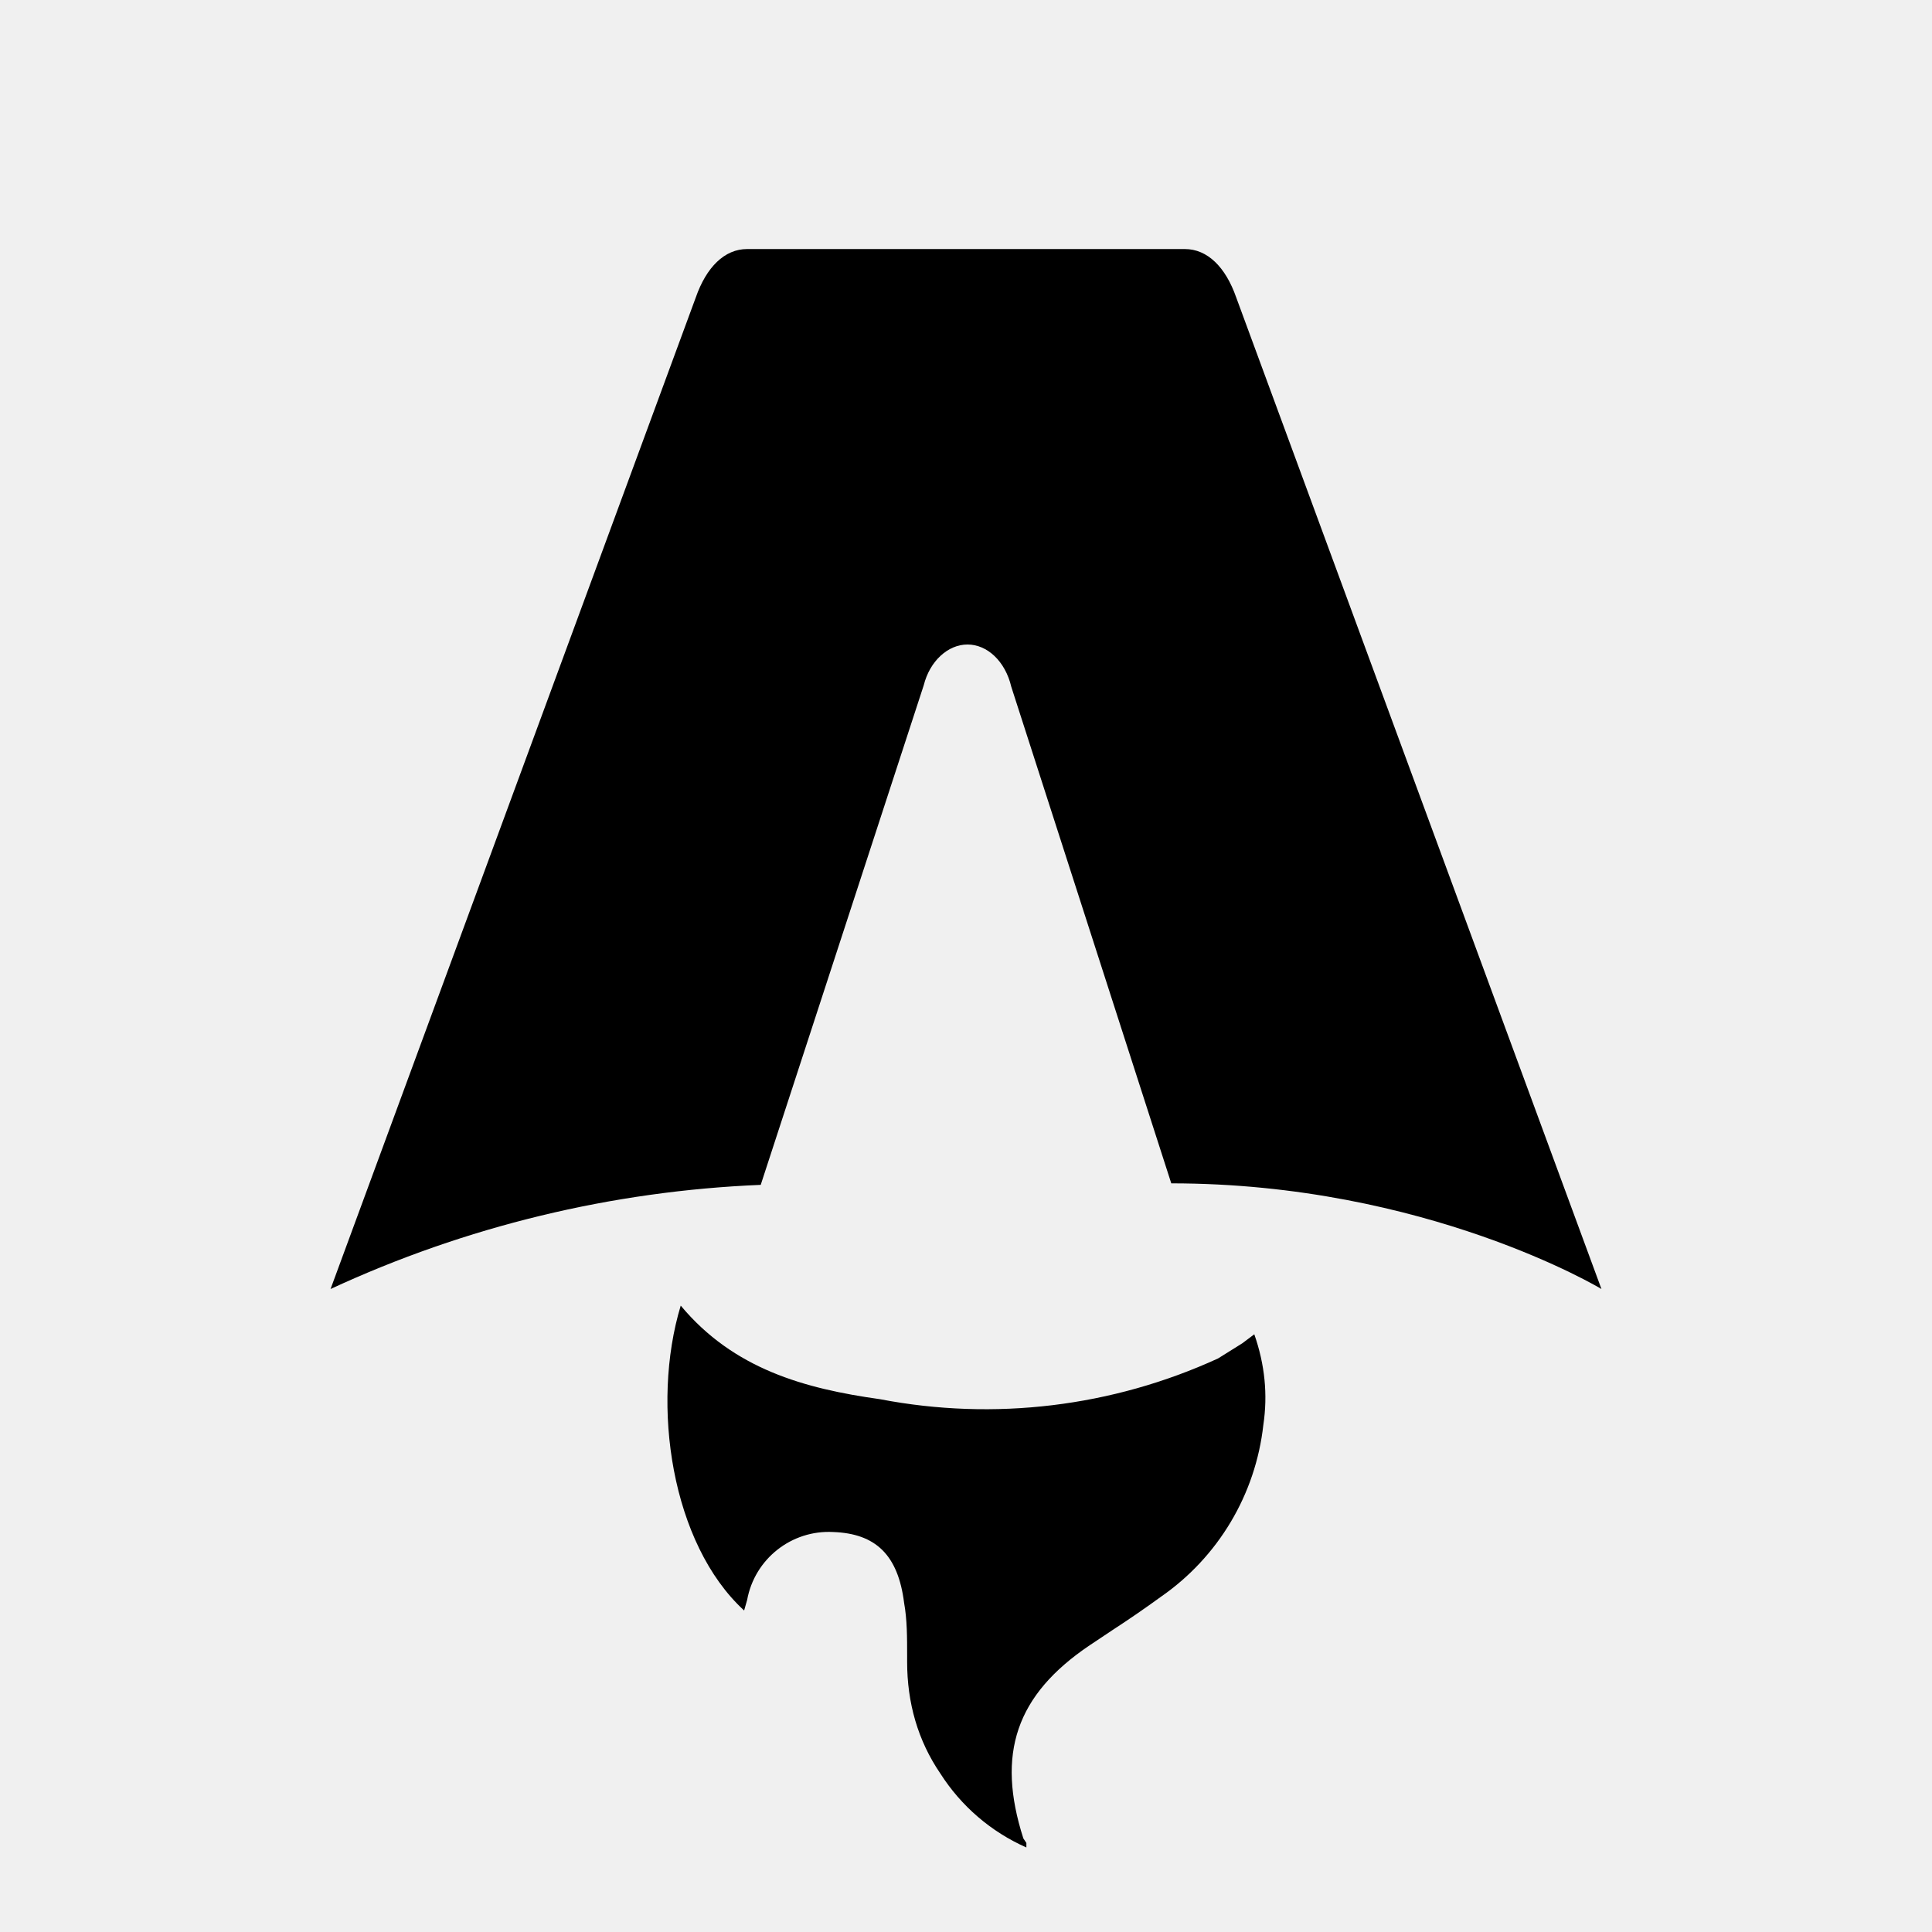
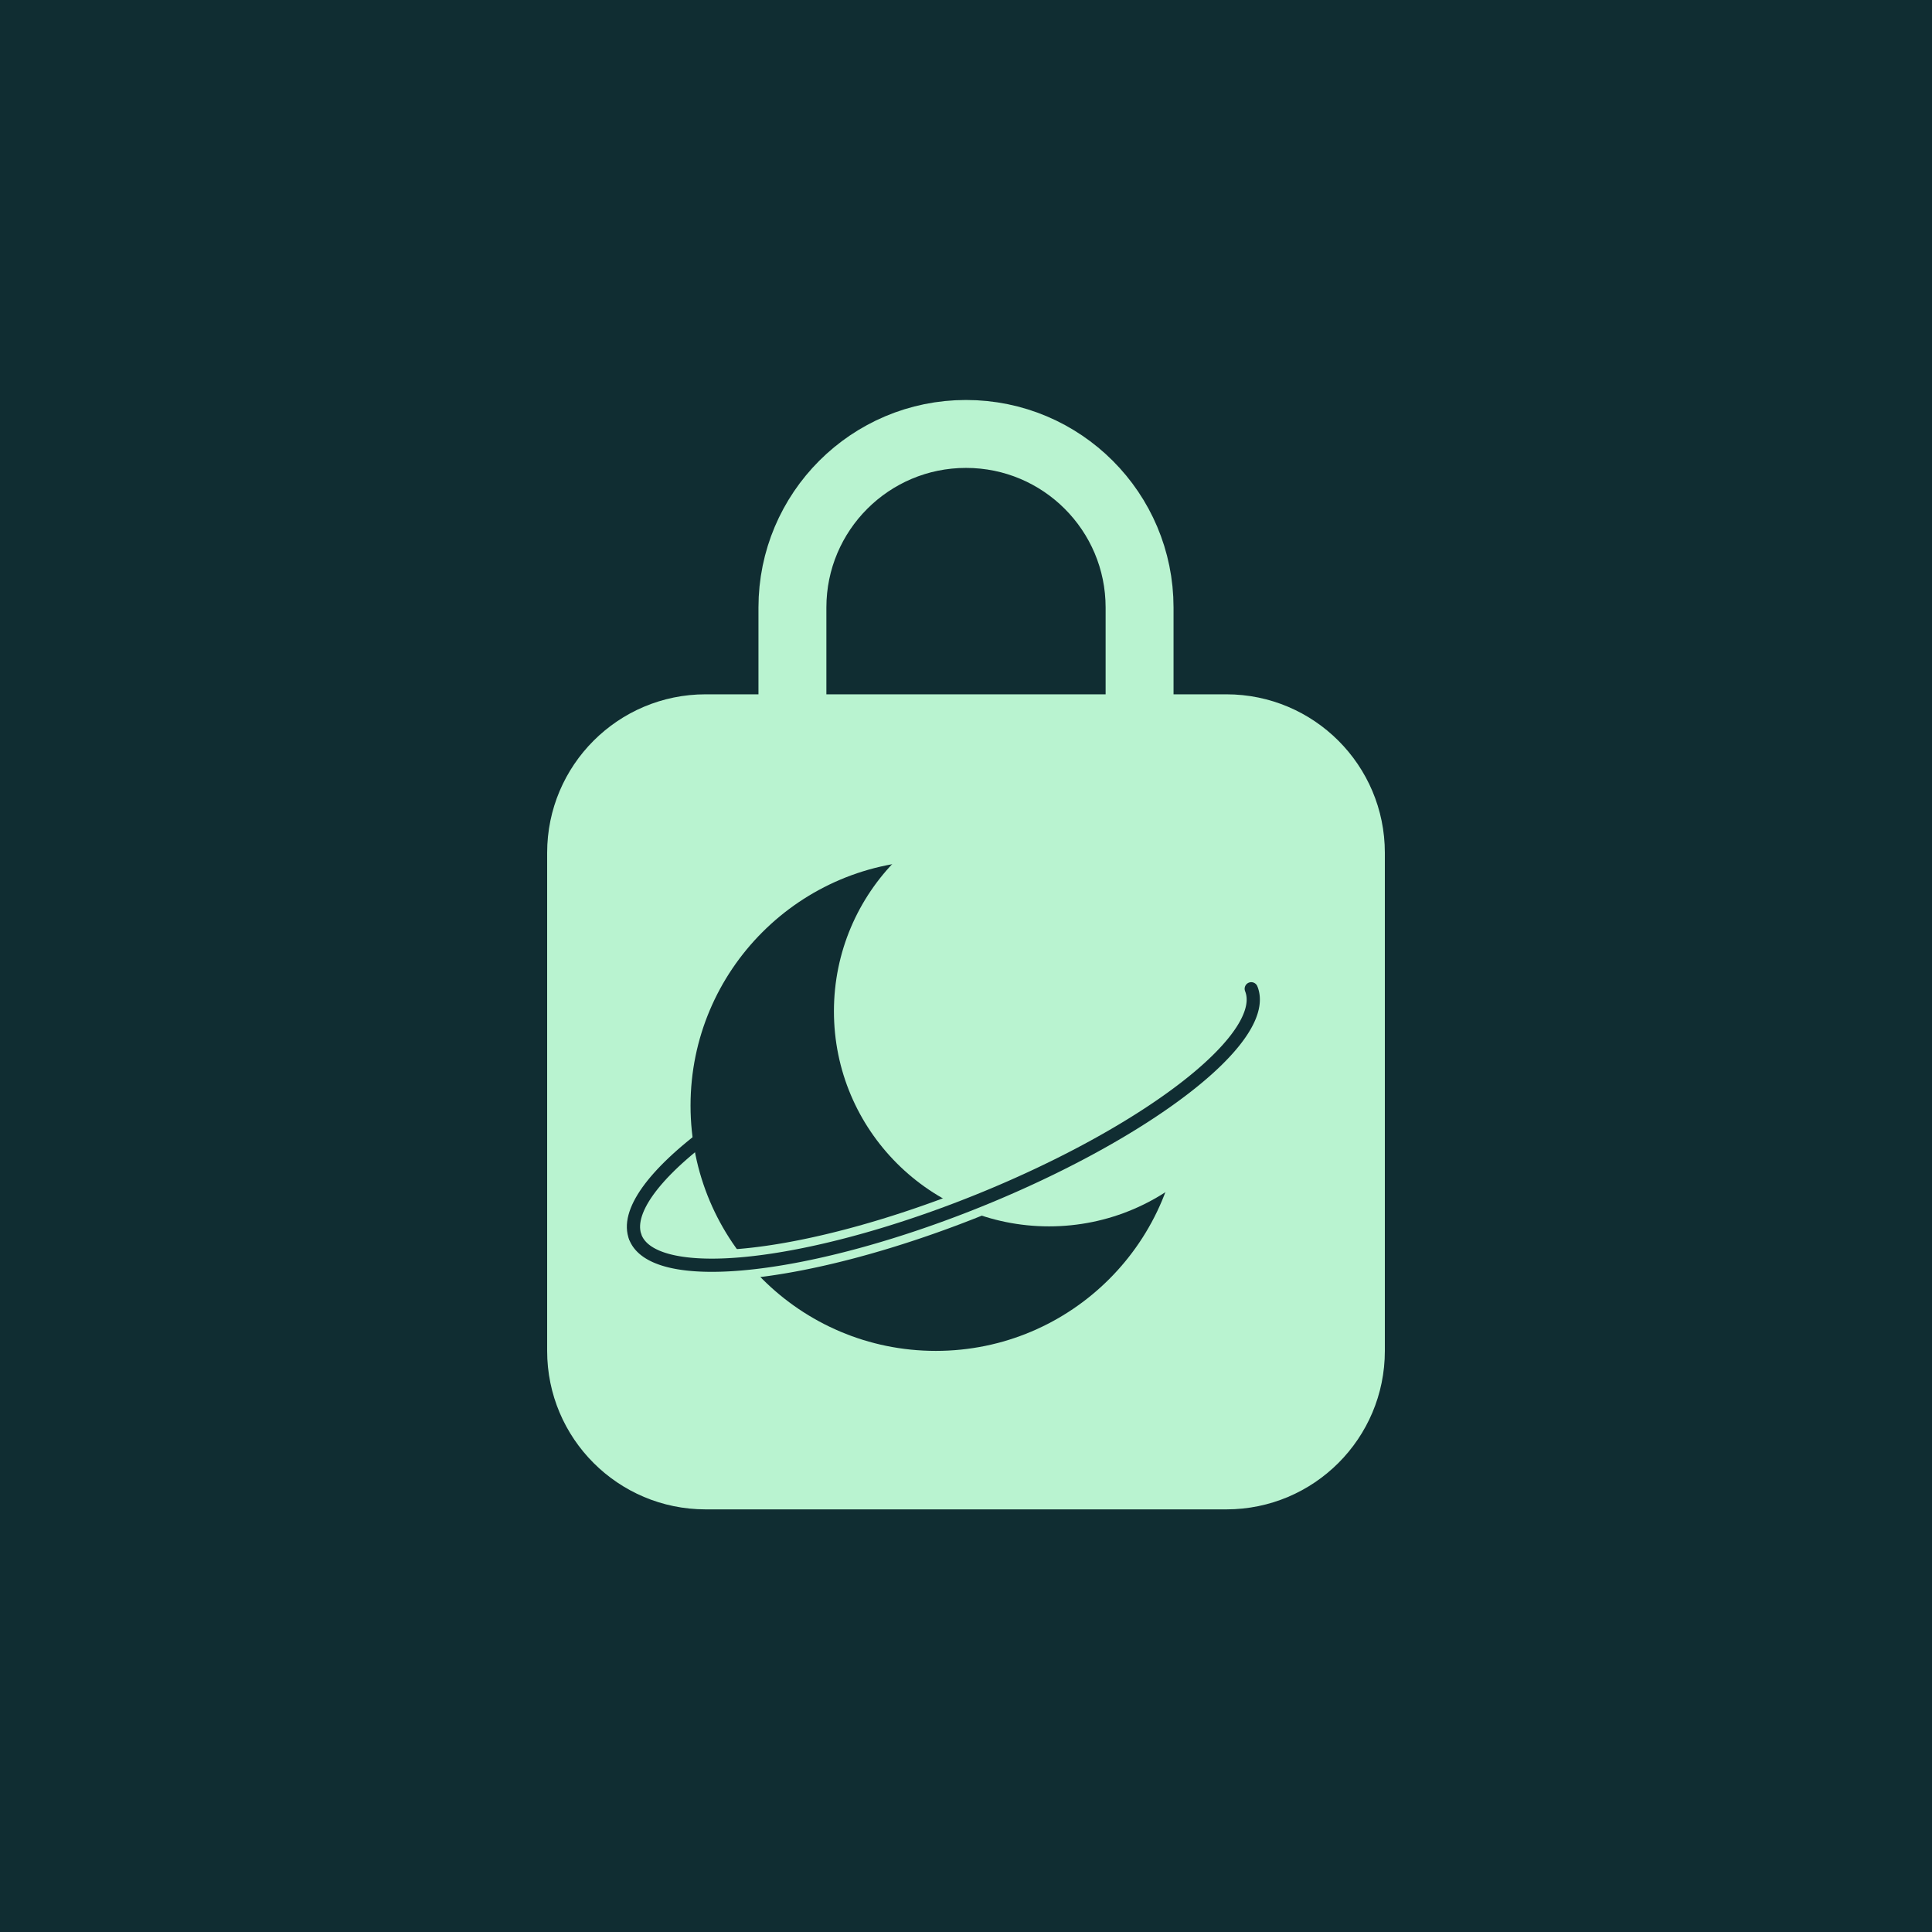
- <svg xmlns="http://www.w3.org/2000/svg" fill="none" viewBox="0 0 128 128">
-   <path d="M50.4 78.5a75.1 75.1 0 0 0-28.5 6.9l24.2-65.7c.7-2 1.9-3.2 3.4-3.2h29c1.5 0 2.7 1.2 3.4 3.2l24.2 65.7s-11.6-7-28.5-7L67 45.5c-.4-1.7-1.6-2.8-2.9-2.8-1.3 0-2.5 1.1-2.9 2.7L50.4 78.5Zm-1.1 28.2Zm-4.2-20.2c-2 6.6-.6 15.8 4.2 20.2a17.5 17.5 0 0 1 .2-.7 5.5 5.5 0 0 1 5.7-4.5c2.8.1 4.3 1.5 4.7 4.7.2 1.1.2 2.3.2 3.5v.4c0 2.7.7 5.2 2.2 7.4a13 13 0 0 0 5.7 4.9v-.3l-.2-.3c-1.8-5.6-.5-9.5 4.4-12.8l1.5-1a73 73 0 0 0 3.2-2.2 16 16 0 0 0 6.8-11.4c.3-2 .1-4-.6-6l-.8.6-1.6 1a37 37 0 0 1-22.4 2.7c-5-.7-9.7-2-13.2-6.2Z" />
-   <style>
-         path { fill: #000; }
-         @media (prefers-color-scheme: dark) {
-             path { fill: #FFF; }
-         }
-     </style>
+ <svg xmlns="http://www.w3.org/2000/svg" width="512" height="512" viewBox="0 0 512 512" role="img" aria-label="MooonStoreClinic shopping bag with ringed crescent">
+   <rect width="512" height="512" fill="#102D32" />
+   <path d="M210 184 V161 A46 46 0 0 1 302 161 V184" fill="none" stroke="#B9F3D0" stroke-width="18" stroke-linecap="round" />
+   <rect x="145" y="184" width="222" height="216" rx="42" fill="#B9F3D0" />
+   <path d="M 331.592 262.035 L 331.809 262.653 L 331.970 263.293 L 332.075 263.955 L 332.124 264.638 L 332.117 265.342 L 332.053 266.067 L 331.933 266.811 L 331.756 267.574 L 331.524 268.357 L 331.236 269.157 L 330.892 269.976 L 330.493 270.811 L 330.038 271.663 L 329.529 272.531 L 328.965 273.414 L 328.347 274.313 L 327.676 275.225 L 326.951 276.151 L 326.173 277.090 L 325.343 278.041 L 324.462 279.004 L 323.530 279.977 L 322.547 280.961 L 321.514 281.955 L 320.433 282.958 L 319.303 283.968 L 318.125 284.987 L 316.901 286.012 L 315.631 287.044 L 314.317 288.080 L 312.958 289.122 L 311.555 290.168 L 310.111 291.217 L 308.626 292.268 L 307.100 293.322 L 305.535 294.376 L 303.932 295.431 L 302.293 296.486 L 300.617 297.539 L 298.907 298.591 L 297.163 299.641 L 295.386 300.687 L 293.579 301.730 L 291.742 302.767 L 289.876 303.800 L 287.983 304.826 L 286.064 305.846 L 284.120 306.858 L 282.153 307.862 L 280.164 308.858 L 278.154 309.844 L 276.124 310.819 L 274.077 311.784 L 272.014 312.737 L 269.935 313.678 L 267.843 314.607 L 265.738 315.522 L 263.623 316.423 L 261.498 317.309 L 259.365 318.180 L 257.226 319.035 L 255.082 319.873 L 252.935 320.695 L 250.785 321.498 L 248.635 322.284 L 246.486 323.051 L 244.339 323.799 L 242.197 324.527 L 240.059 325.235 L 237.928 325.922 L 235.806 326.588 L 233.693 327.232 L 231.592 327.854 L 229.503 328.454 L 227.428 329.030 L 225.369 329.584 L 223.327 330.114 L 221.302 330.619 L 219.298 331.100 L 217.314 331.557 L 215.353 331.988 L 213.416 332.394 L 211.504 332.775 L 209.618 333.129 L 207.760 333.458 L 205.930 333.760 L 204.131 334.035 L 202.364 334.284 L 200.629 334.506 L 198.928 334.700 L 197.262 334.868 L 195.632 335.008 L 194.039 335.121 L 192.485 335.206 L 190.970 335.264 L 189.495 335.294 L 188.062 335.297 L 186.672 335.272 L 185.325 335.219 L 184.022 335.139 L 182.764 335.031 L 181.553 334.896 L 180.388 334.733 L 179.271 334.543 L 178.203 334.326 L 177.183 334.083 L 176.214 333.812 L 175.295 333.515 L 174.428 333.191 L 173.612 332.841 L 172.848 332.466 L 172.138 332.064 L 171.481 331.638 L 170.877 331.186 L 170.328 330.709 L 169.834 330.208 L 169.394 329.682 L 169.010 329.133 L 168.681 328.561 L 168.408 327.965 L 168.191 327.347 L 168.030 326.707 L 167.925 326.045 L 167.876 325.362 L 167.883 324.658 L 167.947 323.933 L 168.067 323.189 L 168.244 322.426 L 168.476 321.643 L 168.764 320.843 L 169.108 320.024 L 169.507 319.189 L 169.962 318.337 L 170.471 317.469 L 171.035 316.586 L 171.653 315.687 L 172.324 314.775 L 173.049 313.849 L 173.827 312.910 L 174.657 311.959 L 175.538 310.996 L 176.470 310.023 L 177.453 309.039 L 178.486 308.045 L 179.567 307.042 L 180.697 306.032 L 181.875 305.013 L 183.099 303.988 L 184.369 302.956 L 185.683 301.920 L 187.042 300.878 L 188.445 299.832 L 189.889 298.783 L 191.374 297.732 L 192.900 296.678 L 194.465 295.624 L 196.068 294.569 L 197.707 293.514 L 199.383 292.461 L 201.093 291.409 L 202.837 290.359 L 204.614 289.313 L 206.421 288.270 L 208.258 287.233 L 210.124 286.200 L 212.017 285.174 L 213.936 284.154 L 215.880 283.142 L 217.847 282.138 L 219.836 281.142 L 221.846 280.156 L 223.876 279.181 L 225.923 278.216 L 227.986 277.263 L 230.065 276.322 L 232.157 275.393 L 234.262 274.478 L 236.377 273.577 L 238.502 272.691 L 240.635 271.820 L 242.774 270.965 L 244.918 270.127 L 247.065 269.305 L 249.215 268.502 L 251.365 267.716 L 253.514 266.949 L 255.661 266.201 L 257.803 265.473 L 259.941 264.765 L 262.072 264.078 L 264.194 263.412 L 266.307 262.768 L 268.408 262.146 L 270.497 261.546 L 272.572 260.970 L 274.631 260.416 L 276.673 259.886 L 278.698 259.381 L 280.702 258.900 L 282.686 258.443 L 284.647 258.012 L 286.584 257.606 L 288.496 257.225 L 290.382 256.871 L 292.240 256.542 L 294.070 256.240 L 295.869 255.965 L 297.636 255.716 L 299.371 255.494 L 301.072 255.300 L 302.738 255.132 L 304.368 254.992 L 305.961 254.879 L 307.515 254.794 L 309.030 254.736 L 310.505 254.706 L 311.938 254.703 L 313.328 254.728 L 314.675 254.781 L 315.978 254.861 L 317.236 254.969 L 318.447 255.104 L 319.612 255.267 L 320.729 255.457 L 321.797 255.674 L 322.817 255.917 L 323.786 256.188 L 324.705 256.485 L 325.572 256.809 L 326.388 257.159 L 327.152 257.534 L 327.862 257.936 L 328.519 258.362 L 329.123 258.814 L 329.672 259.291 L 330.166 259.792 L 330.606 260.318 L 330.990 260.867 L 331.319 261.439 L 331.592 262.035" fill="none" stroke="#102D32" stroke-width="3.5" />
+   <circle cx="248" cy="293" r="65" fill="#102D32" />
+   <circle cx="278" cy="268" r="57" fill="#B9F3D0" />
+   <path d="M 331.592 262.035 L 331.708 262.341 L 331.809 262.653 L 331.897 262.970 L 331.970 263.293 L 332.030 263.621 L 332.075 263.955 L 332.107 264.294 L 332.124 264.638 L 332.127 264.988 L 332.117 265.342 L 332.092 265.702 L 332.053 266.067 L 332.000 266.436 L 331.933 266.811 L 331.851 267.190 L 331.756 267.574 L 331.647 267.963 L 331.524 268.357 L 331.387 268.755 L 331.236 269.157 L 331.071 269.564 L 330.892 269.976 L 330.699 270.391 L 330.493 270.811 L 330.272 271.235 L 330.038 271.663 L 329.791 272.095 L 329.529 272.531 L 329.254 272.971 L 328.965 273.414 L 328.663 273.862 L 328.347 274.313 L 328.018 274.767 L 327.676 275.225 L 327.320 275.686 L 326.951 276.151 L 326.569 276.619 L 326.173 277.090 L 325.765 277.564 L 325.343 278.041 L 324.909 278.521 L 324.462 279.004 L 324.002 279.489 L 323.530 279.977 L 323.044 280.468 L 322.547 280.961 L 322.037 281.457 L 321.514 281.955 L 320.979 282.455 L 320.433 282.958 L 319.874 283.462 L 319.303 283.968 L 318.720 284.477 L 318.125 284.987 L 317.519 285.499 L 316.901 286.012 L 316.272 286.527 L 315.631 287.044 L 314.980 287.561 L 314.317 288.080 L 313.643 288.601 L 312.958 289.122 L 312.262 289.644 L 311.555 290.168 L 310.839 290.692 L 310.111 291.217 L 309.374 291.742 L 308.626 292.268 L 307.868 292.795 L 307.100 293.322 L 306.322 293.849 L 305.535 294.376 L 304.739 294.904 L 303.932 295.431 L 303.117 295.959 L 302.293 296.486 L 301.459 297.013 L 300.617 297.539 L 299.766 298.066 L 298.907 298.591 L 298.039 299.117 L 297.163 299.641 L 296.279 300.164 L 295.386 300.687 L 294.487 301.209 L 293.579 301.730 L 292.664 302.249 L 291.742 302.767 L 290.813 303.284 L 289.876 303.800 L 288.933 304.314 L 287.983 304.826 L 287.027 305.337 L 286.064 305.846 L 285.095 306.353 L 284.120 306.858 L 283.139 307.361 L 282.153 307.862 L 281.161 308.361 L 280.164 308.858 L 279.161 309.352 L 278.154 309.844 L 277.141 310.333 L 276.124 310.819 L 275.103 311.303 L 274.077 311.784 L 273.047 312.262 L 272.014 312.737 L 270.976 313.209 L 269.935 313.678 L 268.890 314.144 L 267.843 314.607 L 266.792 315.066 L 265.738 315.522 L 264.681 315.974 L 263.623 316.423 L 262.561 316.868 L 261.498 317.309 L 260.432 317.746 L 259.365 318.180 L 258.296 318.609 L 257.226 319.035 L 256.155 319.456 L 255.082 319.873 L 254.009 320.286 L 252.935 320.695 L 251.860 321.099 L 250.785 321.498 L 249.710 321.894 L 248.635 322.284 L 247.560 322.670 L 246.486 323.051 L 245.412 323.427 L 244.339 323.799 L 243.267 324.165 L 242.197 324.527 L 241.127 324.883 L 240.059 325.235 L 238.993 325.581 L 237.928 325.922 L 236.866 326.257 L 235.806 326.588 L 234.748 326.913 L 233.693 327.232 L 232.641 327.546 L 231.592 327.854 L 230.546 328.157 L 229.503 328.454 L 228.464 328.745 L 227.428 329.030 L 226.397 329.310 L 225.369 329.584 L 224.346 329.852 L 223.327 330.114 L 222.312 330.369 L 221.302 330.619 L 220.298 330.863 L 219.298 331.100 L 218.303 331.332 L 217.314 331.557 L 216.331 331.776 L 215.353 331.988 L 214.382 332.194 L 213.416 332.394 L 212.457 332.588 L 211.504 332.775 L 210.557 332.955 L 209.618 333.129 L 208.685 333.297 L 207.760 333.458 L 206.841 333.612 L 205.930 333.760 L 205.027 333.901 L 204.131 334.035 L 203.244 334.163 L 202.364 334.284 L 201.492 334.398 L 200.629 334.506 L 199.774 334.607 L 198.928 334.700 L 198.090 334.788 L 197.262 334.868 L 196.442 334.942 L 195.632 335.008 L 194.831 335.068 L 194.039 335.121 L 193.257 335.167 L 192.485 335.206 L 191.722 335.239 L 190.970 335.264 L 190.227 335.283 L 189.495 335.294 L 188.773 335.299 L 188.062 335.297 L 187.362 335.288 L 186.672 335.272 L 185.993 335.249 L 185.325 335.219 L 184.668 335.182 L 184.022 335.139 L 183.387 335.088 L 182.764 335.031 L 182.152 334.967 L 181.553 334.896 L 180.964 334.818 L 180.388 334.733 L 179.823 334.642 L 179.271 334.543 L 178.731 334.438 L 178.203 334.326 L 177.687 334.208 L 177.183 334.083 L 176.692 333.951 L 176.214 333.812 L 175.748 333.667 L 175.295 333.515 L 174.855 333.356 L 174.428 333.191 L 174.013 333.020 L 173.612 332.841 L 173.224 332.657 L 172.848 332.466 L 172.487 332.268 L 172.138 332.064 L 171.803 331.854 L 171.481 331.638 L 171.172 331.415 L 170.877 331.186 L 170.596 330.950 L 170.328 330.709 L 170.074 330.461 L 169.834 330.208 L 169.607 329.948 L 169.394 329.682 L 169.195 329.411 L 169.010 329.133 L 168.838 328.850 L 168.681 328.561 L 168.537 328.266 L 168.408 327.965" fill="none" stroke="#B9F3D0" stroke-width="8" />
+   <path d="M 331.592 262.035 L 331.708 262.341 L 331.809 262.653 L 331.897 262.970 L 331.970 263.293 L 332.030 263.621 L 332.075 263.955 L 332.107 264.294 L 332.124 264.638 L 332.127 264.988 L 332.117 265.342 L 332.092 265.702 L 332.053 266.067 L 332.000 266.436 L 331.933 266.811 L 331.851 267.190 L 331.756 267.574 L 331.647 267.963 L 331.524 268.357 L 331.387 268.755 L 331.236 269.157 L 331.071 269.564 L 330.892 269.976 L 330.699 270.391 L 330.493 270.811 L 330.272 271.235 L 330.038 271.663 L 329.791 272.095 L 329.529 272.531 L 329.254 272.971 L 328.965 273.414 L 328.663 273.862 L 328.347 274.313 L 328.018 274.767 L 327.676 275.225 L 327.320 275.686 L 326.951 276.151 L 326.569 276.619 L 326.173 277.090 L 325.765 277.564 L 325.343 278.041 L 324.909 278.521 L 324.462 279.004 L 324.002 279.489 L 323.530 279.977 L 323.044 280.468 L 322.547 280.961 L 322.037 281.457 L 321.514 281.955 L 320.979 282.455 L 320.433 282.958 L 319.874 283.462 L 319.303 283.968 L 318.720 284.477 L 318.125 284.987 L 317.519 285.499 L 316.901 286.012 L 316.272 286.527 L 315.631 287.044 L 314.980 287.561 L 314.317 288.080 L 313.643 288.601 L 312.958 289.122 L 312.262 289.644 L 311.555 290.168 L 310.839 290.692 L 310.111 291.217 L 309.374 291.742 L 308.626 292.268 L 307.868 292.795 L 307.100 293.322 L 306.322 293.849 L 305.535 294.376 L 304.739 294.904 L 303.932 295.431 L 303.117 295.959 L 302.293 296.486 L 301.459 297.013 L 300.617 297.539 L 299.766 298.066 L 298.907 298.591 L 298.039 299.117 L 297.163 299.641 L 296.279 300.164 L 295.386 300.687 L 294.487 301.209 L 293.579 301.730 L 292.664 302.249 L 291.742 302.767 L 290.813 303.284 L 289.876 303.800 L 288.933 304.314 L 287.983 304.826 L 287.027 305.337 L 286.064 305.846 L 285.095 306.353 L 284.120 306.858 L 283.139 307.361 L 282.153 307.862 L 281.161 308.361 L 280.164 308.858 L 279.161 309.352 L 278.154 309.844 L 277.141 310.333 L 276.124 310.819 L 275.103 311.303 L 274.077 311.784 L 273.047 312.262 L 272.014 312.737 L 270.976 313.209 L 269.935 313.678 L 268.890 314.144 L 267.843 314.607 L 266.792 315.066 L 265.738 315.522 L 264.681 315.974 L 263.623 316.423 L 262.561 316.868 L 261.498 317.309 L 260.432 317.746 L 259.365 318.180 L 258.296 318.609 L 257.226 319.035 L 256.155 319.456 L 255.082 319.873 L 254.009 320.286 L 252.935 320.695 L 251.860 321.099 L 250.785 321.498 L 249.710 321.894 L 248.635 322.284 L 247.560 322.670 L 246.486 323.051 L 245.412 323.427 L 244.339 323.799 L 243.267 324.165 L 242.197 324.527 L 241.127 324.883 L 240.059 325.235 L 238.993 325.581 L 237.928 325.922 L 236.866 326.257 L 235.806 326.588 L 234.748 326.913 L 233.693 327.232 L 232.641 327.546 L 231.592 327.854 L 230.546 328.157 L 229.503 328.454 L 228.464 328.745 L 227.428 329.030 L 226.397 329.310 L 225.369 329.584 L 224.346 329.852 L 223.327 330.114 L 222.312 330.369 L 221.302 330.619 L 220.298 330.863 L 219.298 331.100 L 218.303 331.332 L 217.314 331.557 L 216.331 331.776 L 215.353 331.988 L 214.382 332.194 L 213.416 332.394 L 212.457 332.588 L 211.504 332.775 L 210.557 332.955 L 209.618 333.129 L 208.685 333.297 L 207.760 333.458 L 206.841 333.612 L 205.930 333.760 L 205.027 333.901 L 204.131 334.035 L 203.244 334.163 L 202.364 334.284 L 201.492 334.398 L 200.629 334.506 L 199.774 334.607 L 198.928 334.700 L 198.090 334.788 L 197.262 334.868 L 196.442 334.942 L 195.632 335.008 L 194.831 335.068 L 194.039 335.121 L 193.257 335.167 L 192.485 335.206 L 191.722 335.239 L 190.970 335.264 L 190.227 335.283 L 189.495 335.294 L 188.773 335.299 L 188.062 335.297 L 187.362 335.288 L 186.672 335.272 L 185.993 335.249 L 185.325 335.219 L 184.668 335.182 L 184.022 335.139 L 183.387 335.088 L 182.764 335.031 L 182.152 334.967 L 181.553 334.896 L 180.964 334.818 L 180.388 334.733 L 179.823 334.642 L 179.271 334.543 L 178.731 334.438 L 178.203 334.326 L 177.687 334.208 L 177.183 334.083 L 176.692 333.951 L 176.214 333.812 L 175.748 333.667 L 175.295 333.515 L 174.855 333.356 L 174.428 333.191 L 174.013 333.020 L 173.612 332.841 L 173.224 332.657 L 172.848 332.466 L 172.487 332.268 L 172.138 332.064 L 171.803 331.854 L 171.481 331.638 L 171.172 331.415 L 170.877 331.186 L 170.596 330.950 L 170.328 330.709 L 170.074 330.461 L 169.834 330.208 L 169.607 329.948 L 169.394 329.682 L 169.195 329.411 L 169.010 329.133 L 168.838 328.850 L 168.681 328.561 L 168.537 328.266 L 168.408 327.965" fill="none" stroke="#102D32" stroke-width="3.5" stroke-linecap="round" />
</svg>
